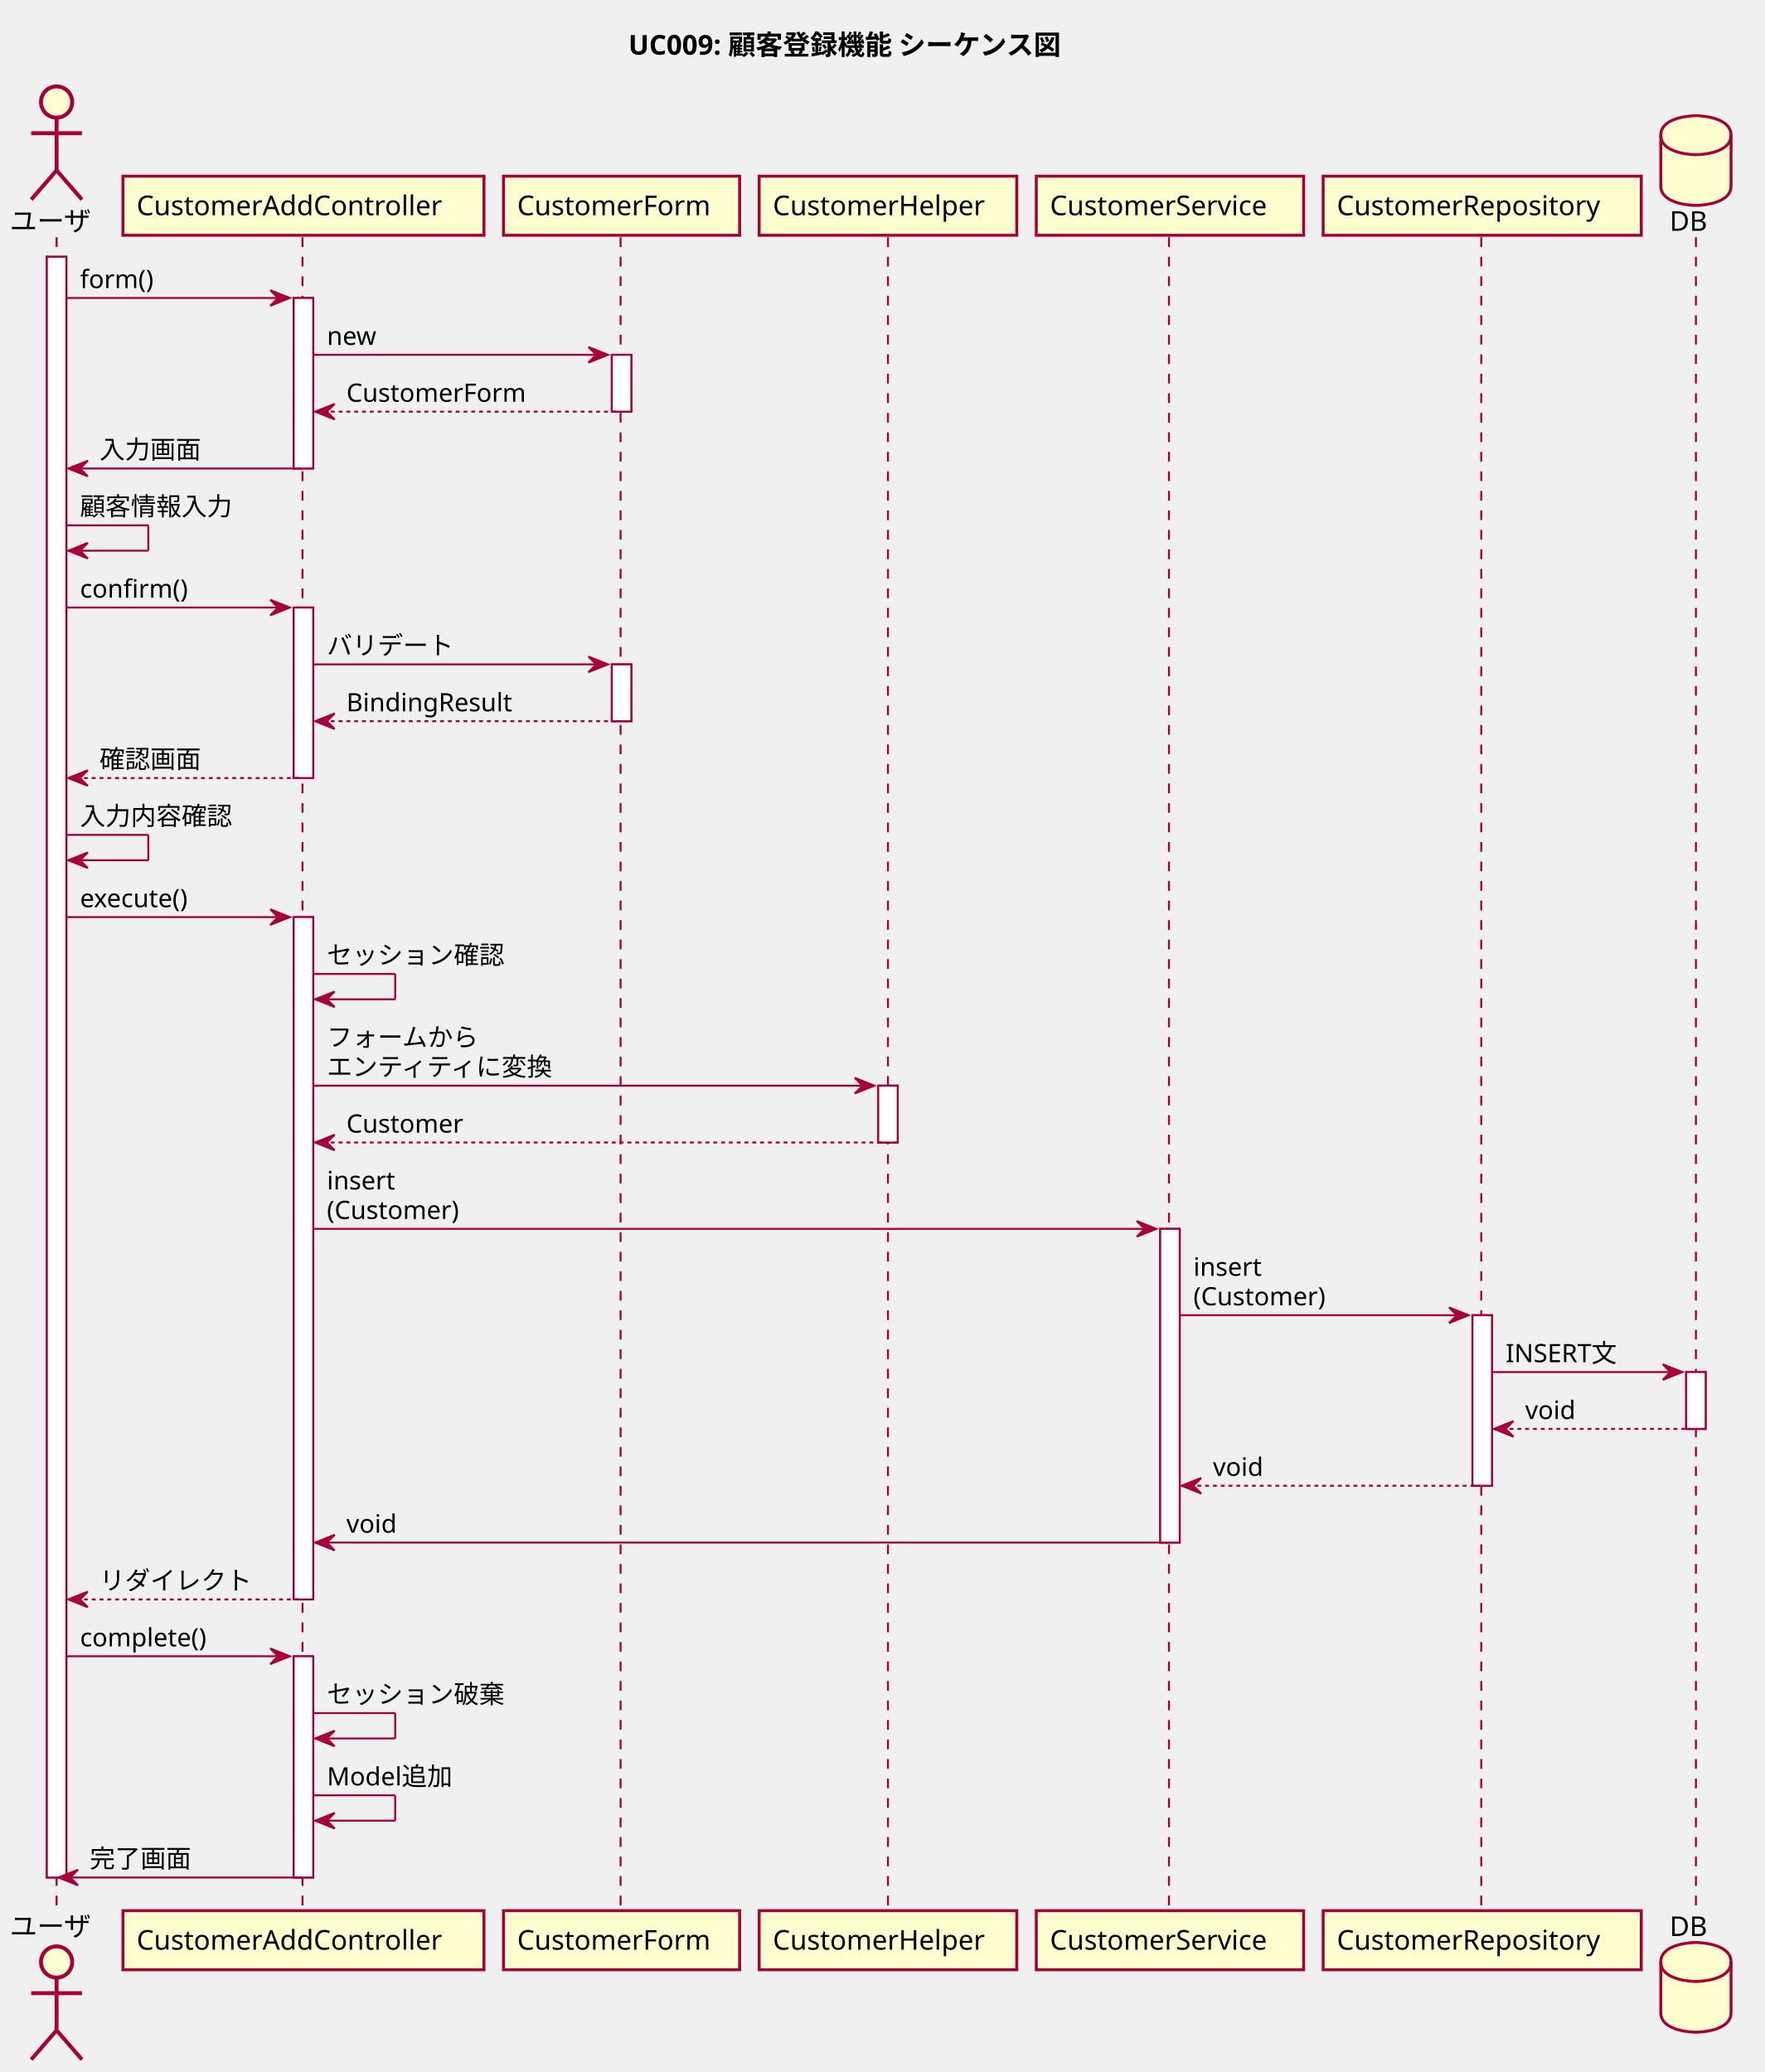
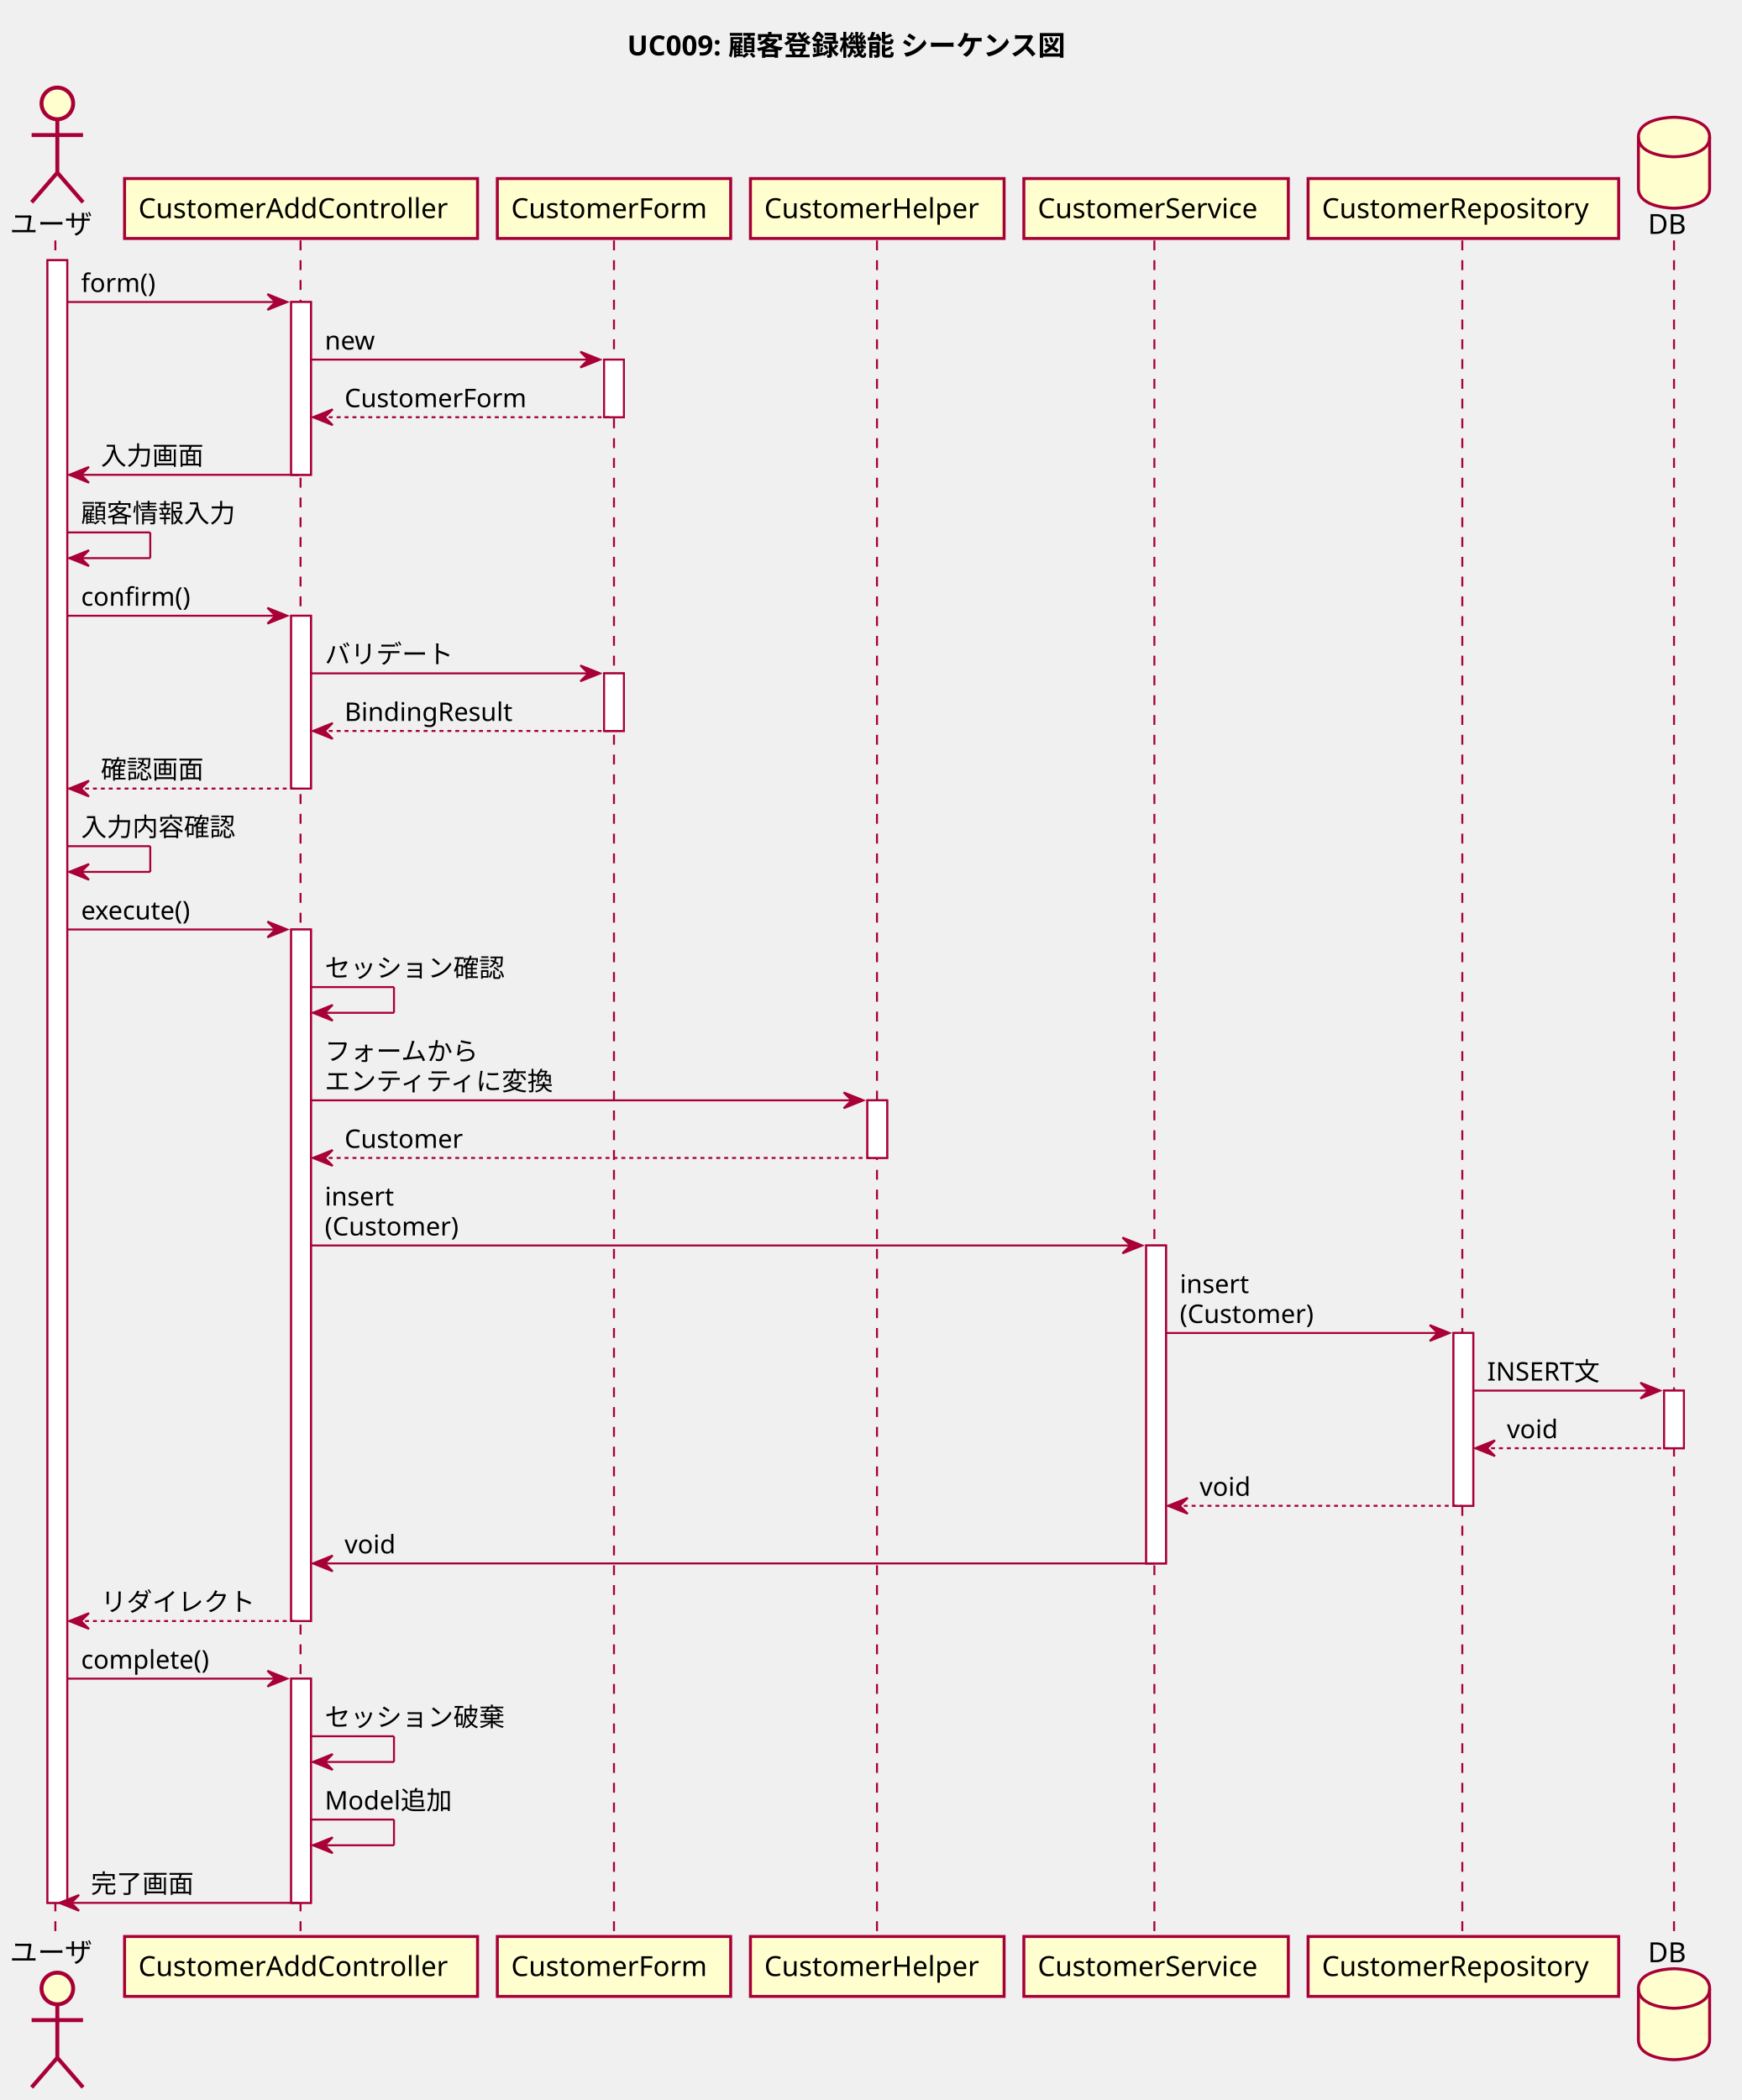
- <svg xmlns="http://www.w3.org/2000/svg" contentStyleType="text/css" height="1062px" preserveAspectRatio="none" style="width:904px;height:1062px;background:#FFFFFF;" version="1.1" viewBox="0 0 904 1062" width="904px" zoomAndPan="magnify">
+ <svg xmlns="http://www.w3.org/2000/svg" contentStyleType="text/css" height="1062px" preserveAspectRatio="none" style="width:881px;height:1062px;background:#FFFFFF;" version="1.1" viewBox="0 0 881 1062" width="881px" zoomAndPan="magnify">
  <defs />
  <g>
-     <text fill="#000000" font-family="sans-serif" font-size="14" font-weight="bold" lengthAdjust="spacing" textLength="247" x="322" y="27.995">UC009: 顧客登録機能 シーケンス図</text>
+     <text fill="#000000" font-family="sans-serif" font-size="14" font-weight="bold" lengthAdjust="spacing" textLength="234.212" x="317.221" y="27.995">UC009: 顧客登録機能 シーケンス図</text>
    <rect fill="#FFFFFF" height="830.719" style="stroke:#A80036;stroke-width:1.0;" width="10" x="24" y="131.594" />
-     <rect fill="#FFFFFF" height="87.398" style="stroke:#A80036;stroke-width:1.0;" width="10" x="150.5" y="152.727" />
-     <rect fill="#FFFFFF" height="87.398" style="stroke:#A80036;stroke-width:1.0;" width="10" x="150.5" y="311.391" />
-     <rect fill="#FFFFFF" height="349.727" style="stroke:#A80036;stroke-width:1.0;" width="10" x="150.5" y="470.055" />
-     <rect fill="#FFFFFF" height="113.398" style="stroke:#A80036;stroke-width:1.0;" width="10" x="150.5" y="848.914" />
-     <rect fill="#FFFFFF" height="29.133" style="stroke:#A80036;stroke-width:1.0;" width="10" x="313.5" y="181.859" />
-     <rect fill="#FFFFFF" height="29.133" style="stroke:#A80036;stroke-width:1.0;" width="10" x="313.5" y="340.523" />
-     <rect fill="#FFFFFF" height="29.133" style="stroke:#A80036;stroke-width:1.0;" width="10" x="450" y="556.453" />
-     <rect fill="#FFFFFF" height="160.797" style="stroke:#A80036;stroke-width:1.0;" width="10" x="594.5" y="629.852" />
-     <rect fill="#FFFFFF" height="87.398" style="stroke:#A80036;stroke-width:1.0;" width="10" x="754.5" y="674.117" />
-     <rect fill="#FFFFFF" height="29.133" style="stroke:#A80036;stroke-width:1.0;" width="10" x="864" y="703.25" />
-     <line style="stroke:#A80036;stroke-width:1.0;stroke-dasharray:5.0,5.0;" x1="29" x2="29" y1="121.594" y2="980.312" />
-     <line style="stroke:#A80036;stroke-width:1.0;stroke-dasharray:5.0,5.0;" x1="155" x2="155" y1="121.594" y2="980.312" />
-     <line style="stroke:#A80036;stroke-width:1.0;stroke-dasharray:5.0,5.0;" x1="318" x2="318" y1="121.594" y2="980.312" />
-     <line style="stroke:#A80036;stroke-width:1.0;stroke-dasharray:5.0,5.0;" x1="455" x2="455" y1="121.594" y2="980.312" />
-     <line style="stroke:#A80036;stroke-width:1.0;stroke-dasharray:5.0,5.0;" x1="599" x2="599" y1="121.594" y2="980.312" />
-     <line style="stroke:#A80036;stroke-width:1.0;stroke-dasharray:5.0,5.0;" x1="759" x2="759" y1="121.594" y2="980.312" />
-     <line style="stroke:#A80036;stroke-width:1.0;stroke-dasharray:5.0,5.0;" x1="869" x2="869" y1="121.594" y2="980.312" />
+     <rect fill="#FFFFFF" height="87.398" style="stroke:#A80036;stroke-width:1.0;" width="10" x="147.263" y="152.727" />
+     <rect fill="#FFFFFF" height="87.398" style="stroke:#A80036;stroke-width:1.0;" width="10" x="147.263" y="311.391" />
+     <rect fill="#FFFFFF" height="349.727" style="stroke:#A80036;stroke-width:1.0;" width="10" x="147.263" y="470.055" />
+     <rect fill="#FFFFFF" height="113.398" style="stroke:#A80036;stroke-width:1.0;" width="10" x="147.263" y="848.914" />
+     <rect fill="#FFFFFF" height="29.133" style="stroke:#A80036;stroke-width:1.0;" width="10" x="305.535" y="181.859" />
+     <rect fill="#FFFFFF" height="29.133" style="stroke:#A80036;stroke-width:1.0;" width="10" x="305.535" y="340.523" />
+     <rect fill="#FFFFFF" height="29.133" style="stroke:#A80036;stroke-width:1.0;" width="10" x="438.688" y="556.453" />
+     <rect fill="#FFFFFF" height="160.797" style="stroke:#A80036;stroke-width:1.0;" width="10" x="579.705" y="629.852" />
+     <rect fill="#FFFFFF" height="87.398" style="stroke:#A80036;stroke-width:1.0;" width="10" x="735.116" y="674.117" />
+     <rect fill="#FFFFFF" height="29.133" style="stroke:#A80036;stroke-width:1.0;" width="10" x="841.654" y="703.25" />
+     <line style="stroke:#A80036;stroke-width:1.0;stroke-dasharray:5.0,5.0;" x1="28" x2="28" y1="121.594" y2="980.312" />
+     <line style="stroke:#A80036;stroke-width:1.0;stroke-dasharray:5.0,5.0;" x1="152" x2="152" y1="121.594" y2="980.312" />
+     <line style="stroke:#A80036;stroke-width:1.0;stroke-dasharray:5.0,5.0;" x1="310.527" x2="310.527" y1="121.594" y2="980.312" />
+     <line style="stroke:#A80036;stroke-width:1.0;stroke-dasharray:5.0,5.0;" x1="443.543" x2="443.543" y1="121.594" y2="980.312" />
+     <line style="stroke:#A80036;stroke-width:1.0;stroke-dasharray:5.0,5.0;" x1="583.833" x2="583.833" y1="121.594" y2="980.312" />
+     <line style="stroke:#A80036;stroke-width:1.0;stroke-dasharray:5.0,5.0;" x1="739.578" x2="739.578" y1="121.594" y2="980.312" />
+     <line style="stroke:#A80036;stroke-width:1.0;stroke-dasharray:5.0,5.0;" x1="846.654" x2="846.654" y1="121.594" y2="980.312" />
    <text fill="#000000" font-family="sans-serif" font-size="14" lengthAdjust="spacing" textLength="42" x="5" y="118.292">ユーザ</text>
    <ellipse cx="29" cy="52.297" fill="#FEFECE" rx="8" ry="8" style="stroke:#A80036;stroke-width:2.0;" />
    <path d="M29,60.297 L29,87.297 M16,68.297 L42,68.297 M29,87.297 L16,102.297 M29,87.297 L42,102.297 " fill="none" style="stroke:#A80036;stroke-width:2.0;" />
    <text fill="#000000" font-family="sans-serif" font-size="14" lengthAdjust="spacing" textLength="42" x="5" y="992.308">ユーザ</text>
    <ellipse cx="29" cy="1005.609" fill="#FEFECE" rx="8" ry="8" style="stroke:#A80036;stroke-width:2.0;" />
    <path d="M29,1013.609 L29,1040.609 M16,1021.609 L42,1021.609 M29,1040.609 L16,1055.609 M29,1040.609 L42,1055.609 " fill="none" style="stroke:#A80036;stroke-width:2.0;" />
-     <rect fill="#FEFECE" height="30.297" style="stroke:#A80036;stroke-width:1.5;" width="185" x="63" y="90.297" />
-     <text fill="#000000" font-family="sans-serif" font-size="14" lengthAdjust="spacing" textLength="171" x="70" y="110.292">CustomerAddController</text>
-     <rect fill="#FEFECE" height="30.297" style="stroke:#A80036;stroke-width:1.5;" width="185" x="63" y="979.312" />
-     <text fill="#000000" font-family="sans-serif" font-size="14" lengthAdjust="spacing" textLength="171" x="70" y="999.308">CustomerAddController</text>
-     <rect fill="#FEFECE" height="30.297" style="stroke:#A80036;stroke-width:1.5;" width="121" x="258" y="90.297" />
-     <text fill="#000000" font-family="sans-serif" font-size="14" lengthAdjust="spacing" textLength="107" x="265" y="110.292">CustomerForm</text>
-     <rect fill="#FEFECE" height="30.297" style="stroke:#A80036;stroke-width:1.5;" width="121" x="258" y="979.312" />
-     <text fill="#000000" font-family="sans-serif" font-size="14" lengthAdjust="spacing" textLength="107" x="265" y="999.308">CustomerForm</text>
-     <rect fill="#FEFECE" height="30.297" style="stroke:#A80036;stroke-width:1.5;" width="132" x="389" y="90.297" />
-     <text fill="#000000" font-family="sans-serif" font-size="14" lengthAdjust="spacing" textLength="118" x="396" y="110.292">CustomerHelper</text>
-     <rect fill="#FEFECE" height="30.297" style="stroke:#A80036;stroke-width:1.5;" width="132" x="389" y="979.312" />
-     <text fill="#000000" font-family="sans-serif" font-size="14" lengthAdjust="spacing" textLength="118" x="396" y="999.308">CustomerHelper</text>
-     <rect fill="#FEFECE" height="30.297" style="stroke:#A80036;stroke-width:1.5;" width="137" x="531" y="90.297" />
-     <text fill="#000000" font-family="sans-serif" font-size="14" lengthAdjust="spacing" textLength="123" x="538" y="110.292">CustomerService</text>
-     <rect fill="#FEFECE" height="30.297" style="stroke:#A80036;stroke-width:1.5;" width="137" x="531" y="979.312" />
-     <text fill="#000000" font-family="sans-serif" font-size="14" lengthAdjust="spacing" textLength="123" x="538" y="999.308">CustomerService</text>
-     <rect fill="#FEFECE" height="30.297" style="stroke:#A80036;stroke-width:1.5;" width="163" x="678" y="90.297" />
-     <text fill="#000000" font-family="sans-serif" font-size="14" lengthAdjust="spacing" textLength="149" x="685" y="110.292">CustomerRepository</text>
-     <rect fill="#FEFECE" height="30.297" style="stroke:#A80036;stroke-width:1.5;" width="163" x="678" y="979.312" />
-     <text fill="#000000" font-family="sans-serif" font-size="14" lengthAdjust="spacing" textLength="149" x="685" y="999.308">CustomerRepository</text>
-     <text fill="#000000" font-family="sans-serif" font-size="14" lengthAdjust="spacing" textLength="21" x="855.5" y="118.292">DB</text>
-     <path d="M851,69.297 C851,59.297 869,59.297 869,59.297 C869,59.297 887,59.297 887,69.297 L887,95.297 C887,105.297 869,105.297 869,105.297 C869,105.297 851,105.297 851,95.297 L851,69.297 " fill="#FEFECE" style="stroke:#A80036;stroke-width:1.5;" />
-     <path d="M851,69.297 C851,79.297 869,79.297 869,79.297 C869,79.297 887,79.297 887,69.297 " fill="none" style="stroke:#A80036;stroke-width:1.5;" />
-     <text fill="#000000" font-family="sans-serif" font-size="14" lengthAdjust="spacing" textLength="21" x="855.5" y="992.308">DB</text>
-     <path d="M851,1005.609 C851,995.609 869,995.609 869,995.609 C869,995.609 887,995.609 887,1005.609 L887,1031.609 C887,1041.609 869,1041.609 869,1041.609 C869,1041.609 851,1041.609 851,1031.609 L851,1005.609 " fill="#FEFECE" style="stroke:#A80036;stroke-width:1.5;" />
-     <path d="M851,1005.609 C851,1015.609 869,1015.609 869,1015.609 C869,1015.609 887,1015.609 887,1005.609 " fill="none" style="stroke:#A80036;stroke-width:1.5;" />
+     <rect fill="#FEFECE" height="30.297" style="stroke:#A80036;stroke-width:1.5;" width="178.527" x="63" y="90.297" />
+     <text fill="#000000" font-family="sans-serif" font-size="14" lengthAdjust="spacing" textLength="164.527" x="70" y="110.292">CustomerAddController</text>
+     <rect fill="#FEFECE" height="30.297" style="stroke:#A80036;stroke-width:1.5;" width="178.527" x="63" y="979.312" />
+     <text fill="#000000" font-family="sans-serif" font-size="14" lengthAdjust="spacing" textLength="164.527" x="70" y="999.308">CustomerAddController</text>
+     <rect fill="#FEFECE" height="30.297" style="stroke:#A80036;stroke-width:1.5;" width="118.016" x="251.527" y="90.297" />
+     <text fill="#000000" font-family="sans-serif" font-size="14" lengthAdjust="spacing" textLength="104.016" x="258.527" y="110.292">CustomerForm</text>
+     <rect fill="#FEFECE" height="30.297" style="stroke:#A80036;stroke-width:1.5;" width="118.016" x="251.527" y="979.312" />
+     <text fill="#000000" font-family="sans-serif" font-size="14" lengthAdjust="spacing" textLength="104.016" x="258.527" y="999.308">CustomerForm</text>
+     <rect fill="#FEFECE" height="30.297" style="stroke:#A80036;stroke-width:1.5;" width="128.29" x="379.543" y="90.297" />
+     <text fill="#000000" font-family="sans-serif" font-size="14" lengthAdjust="spacing" textLength="114.29" x="386.543" y="110.292">CustomerHelper</text>
+     <rect fill="#FEFECE" height="30.297" style="stroke:#A80036;stroke-width:1.5;" width="128.29" x="379.543" y="979.312" />
+     <text fill="#000000" font-family="sans-serif" font-size="14" lengthAdjust="spacing" textLength="114.29" x="386.543" y="999.308">CustomerHelper</text>
+     <rect fill="#FEFECE" height="30.297" style="stroke:#A80036;stroke-width:1.5;" width="133.745" x="517.833" y="90.297" />
+     <text fill="#000000" font-family="sans-serif" font-size="14" lengthAdjust="spacing" textLength="119.745" x="524.833" y="110.292">CustomerService</text>
+     <rect fill="#FEFECE" height="30.297" style="stroke:#A80036;stroke-width:1.5;" width="133.745" x="517.833" y="979.312" />
+     <text fill="#000000" font-family="sans-serif" font-size="14" lengthAdjust="spacing" textLength="119.745" x="524.833" y="999.308">CustomerService</text>
+     <rect fill="#FEFECE" height="30.297" style="stroke:#A80036;stroke-width:1.5;" width="157.076" x="661.578" y="90.297" />
+     <text fill="#000000" font-family="sans-serif" font-size="14" lengthAdjust="spacing" textLength="143.076" x="668.578" y="110.292">CustomerRepository</text>
+     <rect fill="#FEFECE" height="30.297" style="stroke:#A80036;stroke-width:1.5;" width="157.076" x="661.578" y="979.312" />
+     <text fill="#000000" font-family="sans-serif" font-size="14" lengthAdjust="spacing" textLength="143.076" x="668.578" y="999.308">CustomerRepository</text>
+     <text fill="#000000" font-family="sans-serif" font-size="14" lengthAdjust="spacing" textLength="20.385" x="833.462" y="118.292">DB</text>
+     <path d="M828.654,69.297 C828.654,59.297 846.654,59.297 846.654,59.297 C846.654,59.297 864.654,59.297 864.654,69.297 L864.654,95.297 C864.654,105.297 846.654,105.297 846.654,105.297 C846.654,105.297 828.654,105.297 828.654,95.297 L828.654,69.297 " fill="#FEFECE" style="stroke:#A80036;stroke-width:1.5;" />
+     <path d="M828.654,69.297 C828.654,79.297 846.654,79.297 846.654,79.297 C846.654,79.297 864.654,79.297 864.654,69.297 " fill="none" style="stroke:#A80036;stroke-width:1.5;" />
+     <text fill="#000000" font-family="sans-serif" font-size="14" lengthAdjust="spacing" textLength="20.385" x="833.462" y="992.308">DB</text>
+     <path d="M828.654,1005.609 C828.654,995.609 846.654,995.609 846.654,995.609 C846.654,995.609 864.654,995.609 864.654,1005.609 L864.654,1031.609 C864.654,1041.609 846.654,1041.609 846.654,1041.609 C846.654,1041.609 828.654,1041.609 828.654,1031.609 L828.654,1005.609 " fill="#FEFECE" style="stroke:#A80036;stroke-width:1.5;" />
+     <path d="M828.654,1005.609 C828.654,1015.609 846.654,1015.609 846.654,1015.609 C846.654,1015.609 864.654,1015.609 864.654,1005.609 " fill="none" style="stroke:#A80036;stroke-width:1.5;" />
    <rect fill="#FFFFFF" height="830.719" style="stroke:#A80036;stroke-width:1.0;" width="10" x="24" y="131.594" />
-     <rect fill="#FFFFFF" height="87.398" style="stroke:#A80036;stroke-width:1.0;" width="10" x="150.5" y="152.727" />
-     <rect fill="#FFFFFF" height="87.398" style="stroke:#A80036;stroke-width:1.0;" width="10" x="150.5" y="311.391" />
-     <rect fill="#FFFFFF" height="349.727" style="stroke:#A80036;stroke-width:1.0;" width="10" x="150.5" y="470.055" />
-     <rect fill="#FFFFFF" height="113.398" style="stroke:#A80036;stroke-width:1.0;" width="10" x="150.5" y="848.914" />
-     <rect fill="#FFFFFF" height="29.133" style="stroke:#A80036;stroke-width:1.0;" width="10" x="313.5" y="181.859" />
-     <rect fill="#FFFFFF" height="29.133" style="stroke:#A80036;stroke-width:1.0;" width="10" x="313.5" y="340.523" />
-     <rect fill="#FFFFFF" height="29.133" style="stroke:#A80036;stroke-width:1.0;" width="10" x="450" y="556.453" />
-     <rect fill="#FFFFFF" height="160.797" style="stroke:#A80036;stroke-width:1.0;" width="10" x="594.5" y="629.852" />
-     <rect fill="#FFFFFF" height="87.398" style="stroke:#A80036;stroke-width:1.0;" width="10" x="754.5" y="674.117" />
-     <rect fill="#FFFFFF" height="29.133" style="stroke:#A80036;stroke-width:1.0;" width="10" x="864" y="703.25" />
-     <polygon fill="#A80036" points="138.5,148.727,148.5,152.727,138.5,156.727,142.5,152.727" style="stroke:#A80036;stroke-width:1.0;" />
-     <line style="stroke:#A80036;stroke-width:1.0;" x1="34" x2="144.5" y1="152.727" y2="152.727" />
-     <text fill="#000000" font-family="sans-serif" font-size="13" lengthAdjust="spacing" textLength="41" x="41" y="147.661">form()</text>
-     <polygon fill="#A80036" points="301.5,177.859,311.5,181.859,301.5,185.859,305.5,181.859" style="stroke:#A80036;stroke-width:1.0;" />
-     <line style="stroke:#A80036;stroke-width:1.0;" x1="160.5" x2="307.5" y1="181.859" y2="181.859" />
-     <text fill="#000000" font-family="sans-serif" font-size="13" lengthAdjust="spacing" textLength="27" x="167.5" y="176.793">new</text>
-     <polygon fill="#A80036" points="171.5,206.992,161.5,210.992,171.5,214.992,167.5,210.992" style="stroke:#A80036;stroke-width:1.0;" />
-     <line style="stroke:#A80036;stroke-width:1.0;stroke-dasharray:2.0,2.0;" x1="165.5" x2="317.5" y1="210.992" y2="210.992" />
-     <text fill="#000000" font-family="sans-serif" font-size="13" lengthAdjust="spacing" textLength="96" x="177.5" y="205.926">CustomerForm</text>
+     <rect fill="#FFFFFF" height="87.398" style="stroke:#A80036;stroke-width:1.0;" width="10" x="147.263" y="152.727" />
+     <rect fill="#FFFFFF" height="87.398" style="stroke:#A80036;stroke-width:1.0;" width="10" x="147.263" y="311.391" />
+     <rect fill="#FFFFFF" height="349.727" style="stroke:#A80036;stroke-width:1.0;" width="10" x="147.263" y="470.055" />
+     <rect fill="#FFFFFF" height="113.398" style="stroke:#A80036;stroke-width:1.0;" width="10" x="147.263" y="848.914" />
+     <rect fill="#FFFFFF" height="29.133" style="stroke:#A80036;stroke-width:1.0;" width="10" x="305.535" y="181.859" />
+     <rect fill="#FFFFFF" height="29.133" style="stroke:#A80036;stroke-width:1.0;" width="10" x="305.535" y="340.523" />
+     <rect fill="#FFFFFF" height="29.133" style="stroke:#A80036;stroke-width:1.0;" width="10" x="438.688" y="556.453" />
+     <rect fill="#FFFFFF" height="160.797" style="stroke:#A80036;stroke-width:1.0;" width="10" x="579.705" y="629.852" />
+     <rect fill="#FFFFFF" height="87.398" style="stroke:#A80036;stroke-width:1.0;" width="10" x="735.116" y="674.117" />
+     <rect fill="#FFFFFF" height="29.133" style="stroke:#A80036;stroke-width:1.0;" width="10" x="841.654" y="703.25" />
+     <polygon fill="#A80036" points="135.263,148.727,145.263,152.727,135.263,156.727,139.263,152.727" style="stroke:#A80036;stroke-width:1.0;" />
+     <line style="stroke:#A80036;stroke-width:1.0;" x1="34" x2="141.263" y1="152.727" y2="152.727" />
+     <text fill="#000000" font-family="sans-serif" font-size="13" lengthAdjust="spacing" textLength="40.682" x="41" y="147.661">form()</text>
+     <polygon fill="#A80036" points="293.535,177.859,303.535,181.859,293.535,185.859,297.535,181.859" style="stroke:#A80036;stroke-width:1.0;" />
+     <line style="stroke:#A80036;stroke-width:1.0;" x1="157.263" x2="299.535" y1="181.859" y2="181.859" />
+     <text fill="#000000" font-family="sans-serif" font-size="13" lengthAdjust="spacing" textLength="26.87" x="164.263" y="176.793">new</text>
+     <polygon fill="#A80036" points="168.263,206.992,158.263,210.992,168.263,214.992,164.263,210.992" style="stroke:#A80036;stroke-width:1.0;" />
+     <line style="stroke:#A80036;stroke-width:1.0;stroke-dasharray:2.0,2.0;" x1="162.263" x2="309.535" y1="210.992" y2="210.992" />
+     <text fill="#000000" font-family="sans-serif" font-size="13" lengthAdjust="spacing" textLength="96.586" x="174.263" y="205.926">CustomerForm</text>
    <polygon fill="#A80036" points="45,236.125,35,240.125,45,244.125,41,240.125" style="stroke:#A80036;stroke-width:1.0;" />
-     <line style="stroke:#A80036;stroke-width:1.0;" x1="39" x2="154.5" y1="240.125" y2="240.125" />
+     <line style="stroke:#A80036;stroke-width:1.0;" x1="39" x2="151.263" y1="240.125" y2="240.125" />
    <text fill="#000000" font-family="sans-serif" font-size="13" lengthAdjust="spacing" textLength="52" x="51" y="235.059">入力画面</text>
    <line style="stroke:#A80036;stroke-width:1.0;" x1="34" x2="76" y1="269.258" y2="269.258" />
    <line style="stroke:#A80036;stroke-width:1.0;" x1="76" x2="76" y1="269.258" y2="282.258" />
    <line style="stroke:#A80036;stroke-width:1.0;" x1="35" x2="76" y1="282.258" y2="282.258" />
    <polygon fill="#A80036" points="45,278.258,35,282.258,45,286.258,41,282.258" style="stroke:#A80036;stroke-width:1.0;" />
    <text fill="#000000" font-family="sans-serif" font-size="13" lengthAdjust="spacing" textLength="78" x="41" y="264.192">顧客情報入力</text>
-     <polygon fill="#A80036" points="138.5,307.391,148.5,311.391,138.5,315.391,142.5,311.391" style="stroke:#A80036;stroke-width:1.0;" />
-     <line style="stroke:#A80036;stroke-width:1.0;" x1="34" x2="144.5" y1="311.391" y2="311.391" />
-     <text fill="#000000" font-family="sans-serif" font-size="13" lengthAdjust="spacing" textLength="59" x="41" y="306.325">confirm()</text>
-     <polygon fill="#A80036" points="301.5,336.523,311.5,340.523,301.5,344.523,305.5,340.523" style="stroke:#A80036;stroke-width:1.0;" />
-     <line style="stroke:#A80036;stroke-width:1.0;" x1="160.5" x2="307.5" y1="340.523" y2="340.523" />
-     <text fill="#000000" font-family="sans-serif" font-size="13" lengthAdjust="spacing" textLength="65" x="167.5" y="335.457">バリデート</text>
-     <polygon fill="#A80036" points="171.5,365.656,161.5,369.656,171.5,373.656,167.5,369.656" style="stroke:#A80036;stroke-width:1.0;" />
-     <line style="stroke:#A80036;stroke-width:1.0;stroke-dasharray:2.0,2.0;" x1="165.5" x2="317.5" y1="369.656" y2="369.656" />
-     <text fill="#000000" font-family="sans-serif" font-size="13" lengthAdjust="spacing" textLength="86" x="177.5" y="364.59">BindingResult</text>
+     <polygon fill="#A80036" points="135.263,307.391,145.263,311.391,135.263,315.391,139.263,311.391" style="stroke:#A80036;stroke-width:1.0;" />
+     <line style="stroke:#A80036;stroke-width:1.0;" x1="34" x2="141.263" y1="311.391" y2="311.391" />
+     <text fill="#000000" font-family="sans-serif" font-size="13" lengthAdjust="spacing" textLength="59.681" x="41" y="306.325">confirm()</text>
+     <polygon fill="#A80036" points="293.535,336.523,303.535,340.523,293.535,344.523,297.535,340.523" style="stroke:#A80036;stroke-width:1.0;" />
+     <line style="stroke:#A80036;stroke-width:1.0;" x1="157.263" x2="299.535" y1="340.523" y2="340.523" />
+     <text fill="#000000" font-family="sans-serif" font-size="13" lengthAdjust="spacing" textLength="65" x="164.263" y="335.457">バリデート</text>
+     <polygon fill="#A80036" points="168.263,365.656,158.263,369.656,168.263,373.656,164.263,369.656" style="stroke:#A80036;stroke-width:1.0;" />
+     <line style="stroke:#A80036;stroke-width:1.0;stroke-dasharray:2.0,2.0;" x1="162.263" x2="309.535" y1="369.656" y2="369.656" />
+     <text fill="#000000" font-family="sans-serif" font-size="13" lengthAdjust="spacing" textLength="89.876" x="174.263" y="364.59">BindingResult</text>
    <polygon fill="#A80036" points="45,394.789,35,398.789,45,402.789,41,398.789" style="stroke:#A80036;stroke-width:1.0;" />
-     <line style="stroke:#A80036;stroke-width:1.0;stroke-dasharray:2.0,2.0;" x1="39" x2="154.5" y1="398.789" y2="398.789" />
+     <line style="stroke:#A80036;stroke-width:1.0;stroke-dasharray:2.0,2.0;" x1="39" x2="151.263" y1="398.789" y2="398.789" />
    <text fill="#000000" font-family="sans-serif" font-size="13" lengthAdjust="spacing" textLength="52" x="51" y="393.723">確認画面</text>
    <line style="stroke:#A80036;stroke-width:1.0;" x1="34" x2="76" y1="427.922" y2="427.922" />
    <line style="stroke:#A80036;stroke-width:1.0;" x1="76" x2="76" y1="427.922" y2="440.922" />
    <line style="stroke:#A80036;stroke-width:1.0;" x1="35" x2="76" y1="440.922" y2="440.922" />
    <polygon fill="#A80036" points="45,436.922,35,440.922,45,444.922,41,440.922" style="stroke:#A80036;stroke-width:1.0;" />
    <text fill="#000000" font-family="sans-serif" font-size="13" lengthAdjust="spacing" textLength="78" x="41" y="422.856">入力内容確認</text>
-     <polygon fill="#A80036" points="138.5,466.055,148.5,470.055,138.5,474.055,142.5,470.055" style="stroke:#A80036;stroke-width:1.0;" />
-     <line style="stroke:#A80036;stroke-width:1.0;" x1="34" x2="144.5" y1="470.055" y2="470.055" />
-     <text fill="#000000" font-family="sans-serif" font-size="13" lengthAdjust="spacing" textLength="62" x="41" y="464.989">execute()</text>
-     <line style="stroke:#A80036;stroke-width:1.0;" x1="160.5" x2="202.5" y1="499.188" y2="499.188" />
-     <line style="stroke:#A80036;stroke-width:1.0;" x1="202.5" x2="202.5" y1="499.188" y2="512.188" />
-     <line style="stroke:#A80036;stroke-width:1.0;" x1="161.5" x2="202.5" y1="512.188" y2="512.188" />
-     <polygon fill="#A80036" points="171.5,508.188,161.5,512.188,171.5,516.188,167.5,512.188" style="stroke:#A80036;stroke-width:1.0;" />
-     <text fill="#000000" font-family="sans-serif" font-size="13" lengthAdjust="spacing" textLength="91" x="167.5" y="494.122">セッション確認</text>
-     <polygon fill="#A80036" points="438,552.453,448,556.453,438,560.453,442,556.453" style="stroke:#A80036;stroke-width:1.0;" />
-     <line style="stroke:#A80036;stroke-width:1.0;" x1="160.5" x2="444" y1="556.453" y2="556.453" />
-     <text fill="#000000" font-family="sans-serif" font-size="13" lengthAdjust="spacing" textLength="78" x="167.5" y="536.254">フォームから</text>
-     <text fill="#000000" font-family="sans-serif" font-size="13" lengthAdjust="spacing" textLength="117" x="167.5" y="551.387">エンティティに変換</text>
-     <polygon fill="#A80036" points="171.5,581.586,161.5,585.586,171.5,589.586,167.5,585.586" style="stroke:#A80036;stroke-width:1.0;" />
-     <line style="stroke:#A80036;stroke-width:1.0;stroke-dasharray:2.0,2.0;" x1="165.5" x2="454" y1="585.586" y2="585.586" />
-     <text fill="#000000" font-family="sans-serif" font-size="13" lengthAdjust="spacing" textLength="63" x="177.5" y="580.52">Customer</text>
-     <polygon fill="#A80036" points="582.5,625.852,592.5,629.852,582.5,633.852,586.5,629.852" style="stroke:#A80036;stroke-width:1.0;" />
-     <line style="stroke:#A80036;stroke-width:1.0;" x1="160.5" x2="588.5" y1="629.852" y2="629.852" />
-     <text fill="#000000" font-family="sans-serif" font-size="13" lengthAdjust="spacing" textLength="36" x="167.5" y="609.653">insert</text>
-     <text fill="#000000" font-family="sans-serif" font-size="13" lengthAdjust="spacing" textLength="73" x="167.5" y="624.786">(Customer)</text>
-     <polygon fill="#A80036" points="742.5,670.117,752.5,674.117,742.5,678.117,746.5,674.117" style="stroke:#A80036;stroke-width:1.0;" />
-     <line style="stroke:#A80036;stroke-width:1.0;" x1="604.5" x2="748.5" y1="674.117" y2="674.117" />
-     <text fill="#000000" font-family="sans-serif" font-size="13" lengthAdjust="spacing" textLength="36" x="611.5" y="653.918">insert</text>
-     <text fill="#000000" font-family="sans-serif" font-size="13" lengthAdjust="spacing" textLength="73" x="611.5" y="669.051">(Customer)</text>
-     <polygon fill="#A80036" points="852,699.25,862,703.25,852,707.25,856,703.25" style="stroke:#A80036;stroke-width:1.0;" />
-     <line style="stroke:#A80036;stroke-width:1.0;" x1="764.5" x2="858" y1="703.25" y2="703.25" />
-     <text fill="#000000" font-family="sans-serif" font-size="13" lengthAdjust="spacing" textLength="58" x="771.5" y="698.184">INSERT文</text>
-     <polygon fill="#A80036" points="775.5,728.383,765.5,732.383,775.5,736.383,771.5,732.383" style="stroke:#A80036;stroke-width:1.0;" />
-     <line style="stroke:#A80036;stroke-width:1.0;stroke-dasharray:2.0,2.0;" x1="769.5" x2="868" y1="732.383" y2="732.383" />
-     <text fill="#000000" font-family="sans-serif" font-size="13" lengthAdjust="spacing" textLength="27" x="781.5" y="727.317">void</text>
-     <polygon fill="#A80036" points="615.5,757.516,605.5,761.516,615.5,765.516,611.5,761.516" style="stroke:#A80036;stroke-width:1.0;" />
-     <line style="stroke:#A80036;stroke-width:1.0;stroke-dasharray:2.0,2.0;" x1="609.5" x2="758.5" y1="761.516" y2="761.516" />
-     <text fill="#000000" font-family="sans-serif" font-size="13" lengthAdjust="spacing" textLength="27" x="621.5" y="756.45">void</text>
-     <polygon fill="#A80036" points="171.5,786.648,161.5,790.648,171.5,794.648,167.5,790.648" style="stroke:#A80036;stroke-width:1.0;" />
-     <line style="stroke:#A80036;stroke-width:1.0;" x1="165.5" x2="598.5" y1="790.648" y2="790.648" />
-     <text fill="#000000" font-family="sans-serif" font-size="13" lengthAdjust="spacing" textLength="27" x="177.5" y="785.582">void</text>
+     <polygon fill="#A80036" points="135.263,466.055,145.263,470.055,135.263,474.055,139.263,470.055" style="stroke:#A80036;stroke-width:1.0;" />
+     <line style="stroke:#A80036;stroke-width:1.0;" x1="34" x2="141.263" y1="470.055" y2="470.055" />
+     <text fill="#000000" font-family="sans-serif" font-size="13" lengthAdjust="spacing" textLength="62.315" x="41" y="464.989">execute()</text>
+     <line style="stroke:#A80036;stroke-width:1.0;" x1="157.263" x2="199.263" y1="499.188" y2="499.188" />
+     <line style="stroke:#A80036;stroke-width:1.0;" x1="199.263" x2="199.263" y1="499.188" y2="512.188" />
+     <line style="stroke:#A80036;stroke-width:1.0;" x1="158.263" x2="199.263" y1="512.188" y2="512.188" />
+     <polygon fill="#A80036" points="168.263,508.188,158.263,512.188,168.263,516.188,164.263,512.188" style="stroke:#A80036;stroke-width:1.0;" />
+     <text fill="#000000" font-family="sans-serif" font-size="13" lengthAdjust="spacing" textLength="91" x="164.263" y="494.122">セッション確認</text>
+     <polygon fill="#A80036" points="426.688,552.453,436.688,556.453,426.688,560.453,430.688,556.453" style="stroke:#A80036;stroke-width:1.0;" />
+     <line style="stroke:#A80036;stroke-width:1.0;" x1="157.263" x2="432.688" y1="556.453" y2="556.453" />
+     <text fill="#000000" font-family="sans-serif" font-size="13" lengthAdjust="spacing" textLength="78" x="164.263" y="536.254">フォームから</text>
+     <text fill="#000000" font-family="sans-serif" font-size="13" lengthAdjust="spacing" textLength="117" x="164.263" y="551.387">エンティティに変換</text>
+     <polygon fill="#A80036" points="168.263,581.586,158.263,585.586,168.263,589.586,164.263,585.586" style="stroke:#A80036;stroke-width:1.0;" />
+     <line style="stroke:#A80036;stroke-width:1.0;stroke-dasharray:2.0,2.0;" x1="162.263" x2="442.688" y1="585.586" y2="585.586" />
+     <text fill="#000000" font-family="sans-serif" font-size="13" lengthAdjust="spacing" textLength="63.147" x="174.263" y="580.52">Customer</text>
+     <polygon fill="#A80036" points="567.705,625.852,577.705,629.852,567.705,633.852,571.705,629.852" style="stroke:#A80036;stroke-width:1.0;" />
+     <line style="stroke:#A80036;stroke-width:1.0;" x1="157.263" x2="573.705" y1="629.852" y2="629.852" />
+     <text fill="#000000" font-family="sans-serif" font-size="13" lengthAdjust="spacing" textLength="37.064" x="164.263" y="609.653">insert</text>
+     <text fill="#000000" font-family="sans-serif" font-size="13" lengthAdjust="spacing" textLength="73.29" x="164.263" y="624.786">(Customer)</text>
+     <polygon fill="#A80036" points="723.116,670.117,733.116,674.117,723.116,678.117,727.116,674.117" style="stroke:#A80036;stroke-width:1.0;" />
+     <line style="stroke:#A80036;stroke-width:1.0;" x1="589.705" x2="729.116" y1="674.117" y2="674.117" />
+     <text fill="#000000" font-family="sans-serif" font-size="13" lengthAdjust="spacing" textLength="37.064" x="596.705" y="653.918">insert</text>
+     <text fill="#000000" font-family="sans-serif" font-size="13" lengthAdjust="spacing" textLength="73.29" x="596.705" y="669.051">(Customer)</text>
+     <polygon fill="#A80036" points="829.654,699.25,839.654,703.25,829.654,707.25,833.654,703.25" style="stroke:#A80036;stroke-width:1.0;" />
+     <line style="stroke:#A80036;stroke-width:1.0;" x1="745.116" x2="835.654" y1="703.25" y2="703.25" />
+     <text fill="#000000" font-family="sans-serif" font-size="13" lengthAdjust="spacing" textLength="59.998" x="752.116" y="698.184">INSERT文</text>
+     <polygon fill="#A80036" points="756.116,728.383,746.116,732.383,756.116,736.383,752.116,732.383" style="stroke:#A80036;stroke-width:1.0;" />
+     <line style="stroke:#A80036;stroke-width:1.0;stroke-dasharray:2.0,2.0;" x1="750.116" x2="845.654" y1="732.383" y2="732.383" />
+     <text fill="#000000" font-family="sans-serif" font-size="13" lengthAdjust="spacing" textLength="27.511" x="762.116" y="727.317">void</text>
+     <polygon fill="#A80036" points="600.705,757.516,590.705,761.516,600.705,765.516,596.705,761.516" style="stroke:#A80036;stroke-width:1.0;" />
+     <line style="stroke:#A80036;stroke-width:1.0;stroke-dasharray:2.0,2.0;" x1="594.705" x2="739.116" y1="761.516" y2="761.516" />
+     <text fill="#000000" font-family="sans-serif" font-size="13" lengthAdjust="spacing" textLength="27.511" x="606.705" y="756.45">void</text>
+     <polygon fill="#A80036" points="168.263,786.648,158.263,790.648,168.263,794.648,164.263,790.648" style="stroke:#A80036;stroke-width:1.0;" />
+     <line style="stroke:#A80036;stroke-width:1.0;" x1="162.263" x2="583.705" y1="790.648" y2="790.648" />
+     <text fill="#000000" font-family="sans-serif" font-size="13" lengthAdjust="spacing" textLength="27.511" x="174.263" y="785.582">void</text>
    <polygon fill="#A80036" points="45,815.781,35,819.781,45,823.781,41,819.781" style="stroke:#A80036;stroke-width:1.0;" />
-     <line style="stroke:#A80036;stroke-width:1.0;stroke-dasharray:2.0,2.0;" x1="39" x2="154.5" y1="819.781" y2="819.781" />
+     <line style="stroke:#A80036;stroke-width:1.0;stroke-dasharray:2.0,2.0;" x1="39" x2="151.263" y1="819.781" y2="819.781" />
    <text fill="#000000" font-family="sans-serif" font-size="13" lengthAdjust="spacing" textLength="78" x="51" y="814.715">リダイレクト</text>
-     <polygon fill="#A80036" points="138.5,844.914,148.5,848.914,138.5,852.914,142.5,848.914" style="stroke:#A80036;stroke-width:1.0;" />
-     <line style="stroke:#A80036;stroke-width:1.0;" x1="34" x2="144.5" y1="848.914" y2="848.914" />
-     <text fill="#000000" font-family="sans-serif" font-size="13" lengthAdjust="spacing" textLength="70" x="41" y="843.848">complete()</text>
-     <line style="stroke:#A80036;stroke-width:1.0;" x1="160.5" x2="202.5" y1="878.047" y2="878.047" />
-     <line style="stroke:#A80036;stroke-width:1.0;" x1="202.5" x2="202.5" y1="878.047" y2="891.047" />
-     <line style="stroke:#A80036;stroke-width:1.0;" x1="161.5" x2="202.5" y1="891.047" y2="891.047" />
-     <polygon fill="#A80036" points="171.5,887.047,161.5,891.047,171.5,895.047,167.5,891.047" style="stroke:#A80036;stroke-width:1.0;" />
-     <text fill="#000000" font-family="sans-serif" font-size="13" lengthAdjust="spacing" textLength="91" x="167.5" y="872.981">セッション破棄</text>
-     <line style="stroke:#A80036;stroke-width:1.0;" x1="160.5" x2="202.5" y1="920.18" y2="920.18" />
-     <line style="stroke:#A80036;stroke-width:1.0;" x1="202.5" x2="202.5" y1="920.18" y2="933.18" />
-     <line style="stroke:#A80036;stroke-width:1.0;" x1="161.5" x2="202.5" y1="933.18" y2="933.18" />
-     <polygon fill="#A80036" points="171.5,929.18,161.5,933.18,171.5,937.18,167.5,933.18" style="stroke:#A80036;stroke-width:1.0;" />
-     <text fill="#000000" font-family="sans-serif" font-size="13" lengthAdjust="spacing" textLength="63" x="167.5" y="915.114">Model追加</text>
+     <polygon fill="#A80036" points="135.263,844.914,145.263,848.914,135.263,852.914,139.263,848.914" style="stroke:#A80036;stroke-width:1.0;" />
+     <line style="stroke:#A80036;stroke-width:1.0;" x1="34" x2="141.263" y1="848.914" y2="848.914" />
+     <text fill="#000000" font-family="sans-serif" font-size="13" lengthAdjust="spacing" textLength="70.865" x="41" y="843.848">complete()</text>
+     <line style="stroke:#A80036;stroke-width:1.0;" x1="157.263" x2="199.263" y1="878.047" y2="878.047" />
+     <line style="stroke:#A80036;stroke-width:1.0;" x1="199.263" x2="199.263" y1="878.047" y2="891.047" />
+     <line style="stroke:#A80036;stroke-width:1.0;" x1="158.263" x2="199.263" y1="891.047" y2="891.047" />
+     <polygon fill="#A80036" points="168.263,887.047,158.263,891.047,168.263,895.047,164.263,891.047" style="stroke:#A80036;stroke-width:1.0;" />
+     <text fill="#000000" font-family="sans-serif" font-size="13" lengthAdjust="spacing" textLength="91" x="164.263" y="872.981">セッション破棄</text>
+     <line style="stroke:#A80036;stroke-width:1.0;" x1="157.263" x2="199.263" y1="920.18" y2="920.18" />
+     <line style="stroke:#A80036;stroke-width:1.0;" x1="199.263" x2="199.263" y1="920.18" y2="933.18" />
+     <line style="stroke:#A80036;stroke-width:1.0;" x1="158.263" x2="199.263" y1="933.18" y2="933.18" />
+     <polygon fill="#A80036" points="168.263,929.18,158.263,933.18,168.263,937.18,164.263,933.18" style="stroke:#A80036;stroke-width:1.0;" />
+     <text fill="#000000" font-family="sans-serif" font-size="13" lengthAdjust="spacing" textLength="65.032" x="164.263" y="915.114">Model追加</text>
    <polygon fill="#A80036" points="40,958.312,30,962.312,40,966.312,36,962.312" style="stroke:#A80036;stroke-width:1.0;" />
-     <line style="stroke:#A80036;stroke-width:1.0;" x1="34" x2="154.5" y1="962.312" y2="962.312" />
+     <line style="stroke:#A80036;stroke-width:1.0;" x1="34" x2="151.263" y1="962.312" y2="962.312" />
    <text fill="#000000" font-family="sans-serif" font-size="13" lengthAdjust="spacing" textLength="52" x="46" y="957.247">完了画面</text>
  </g>
</svg>
